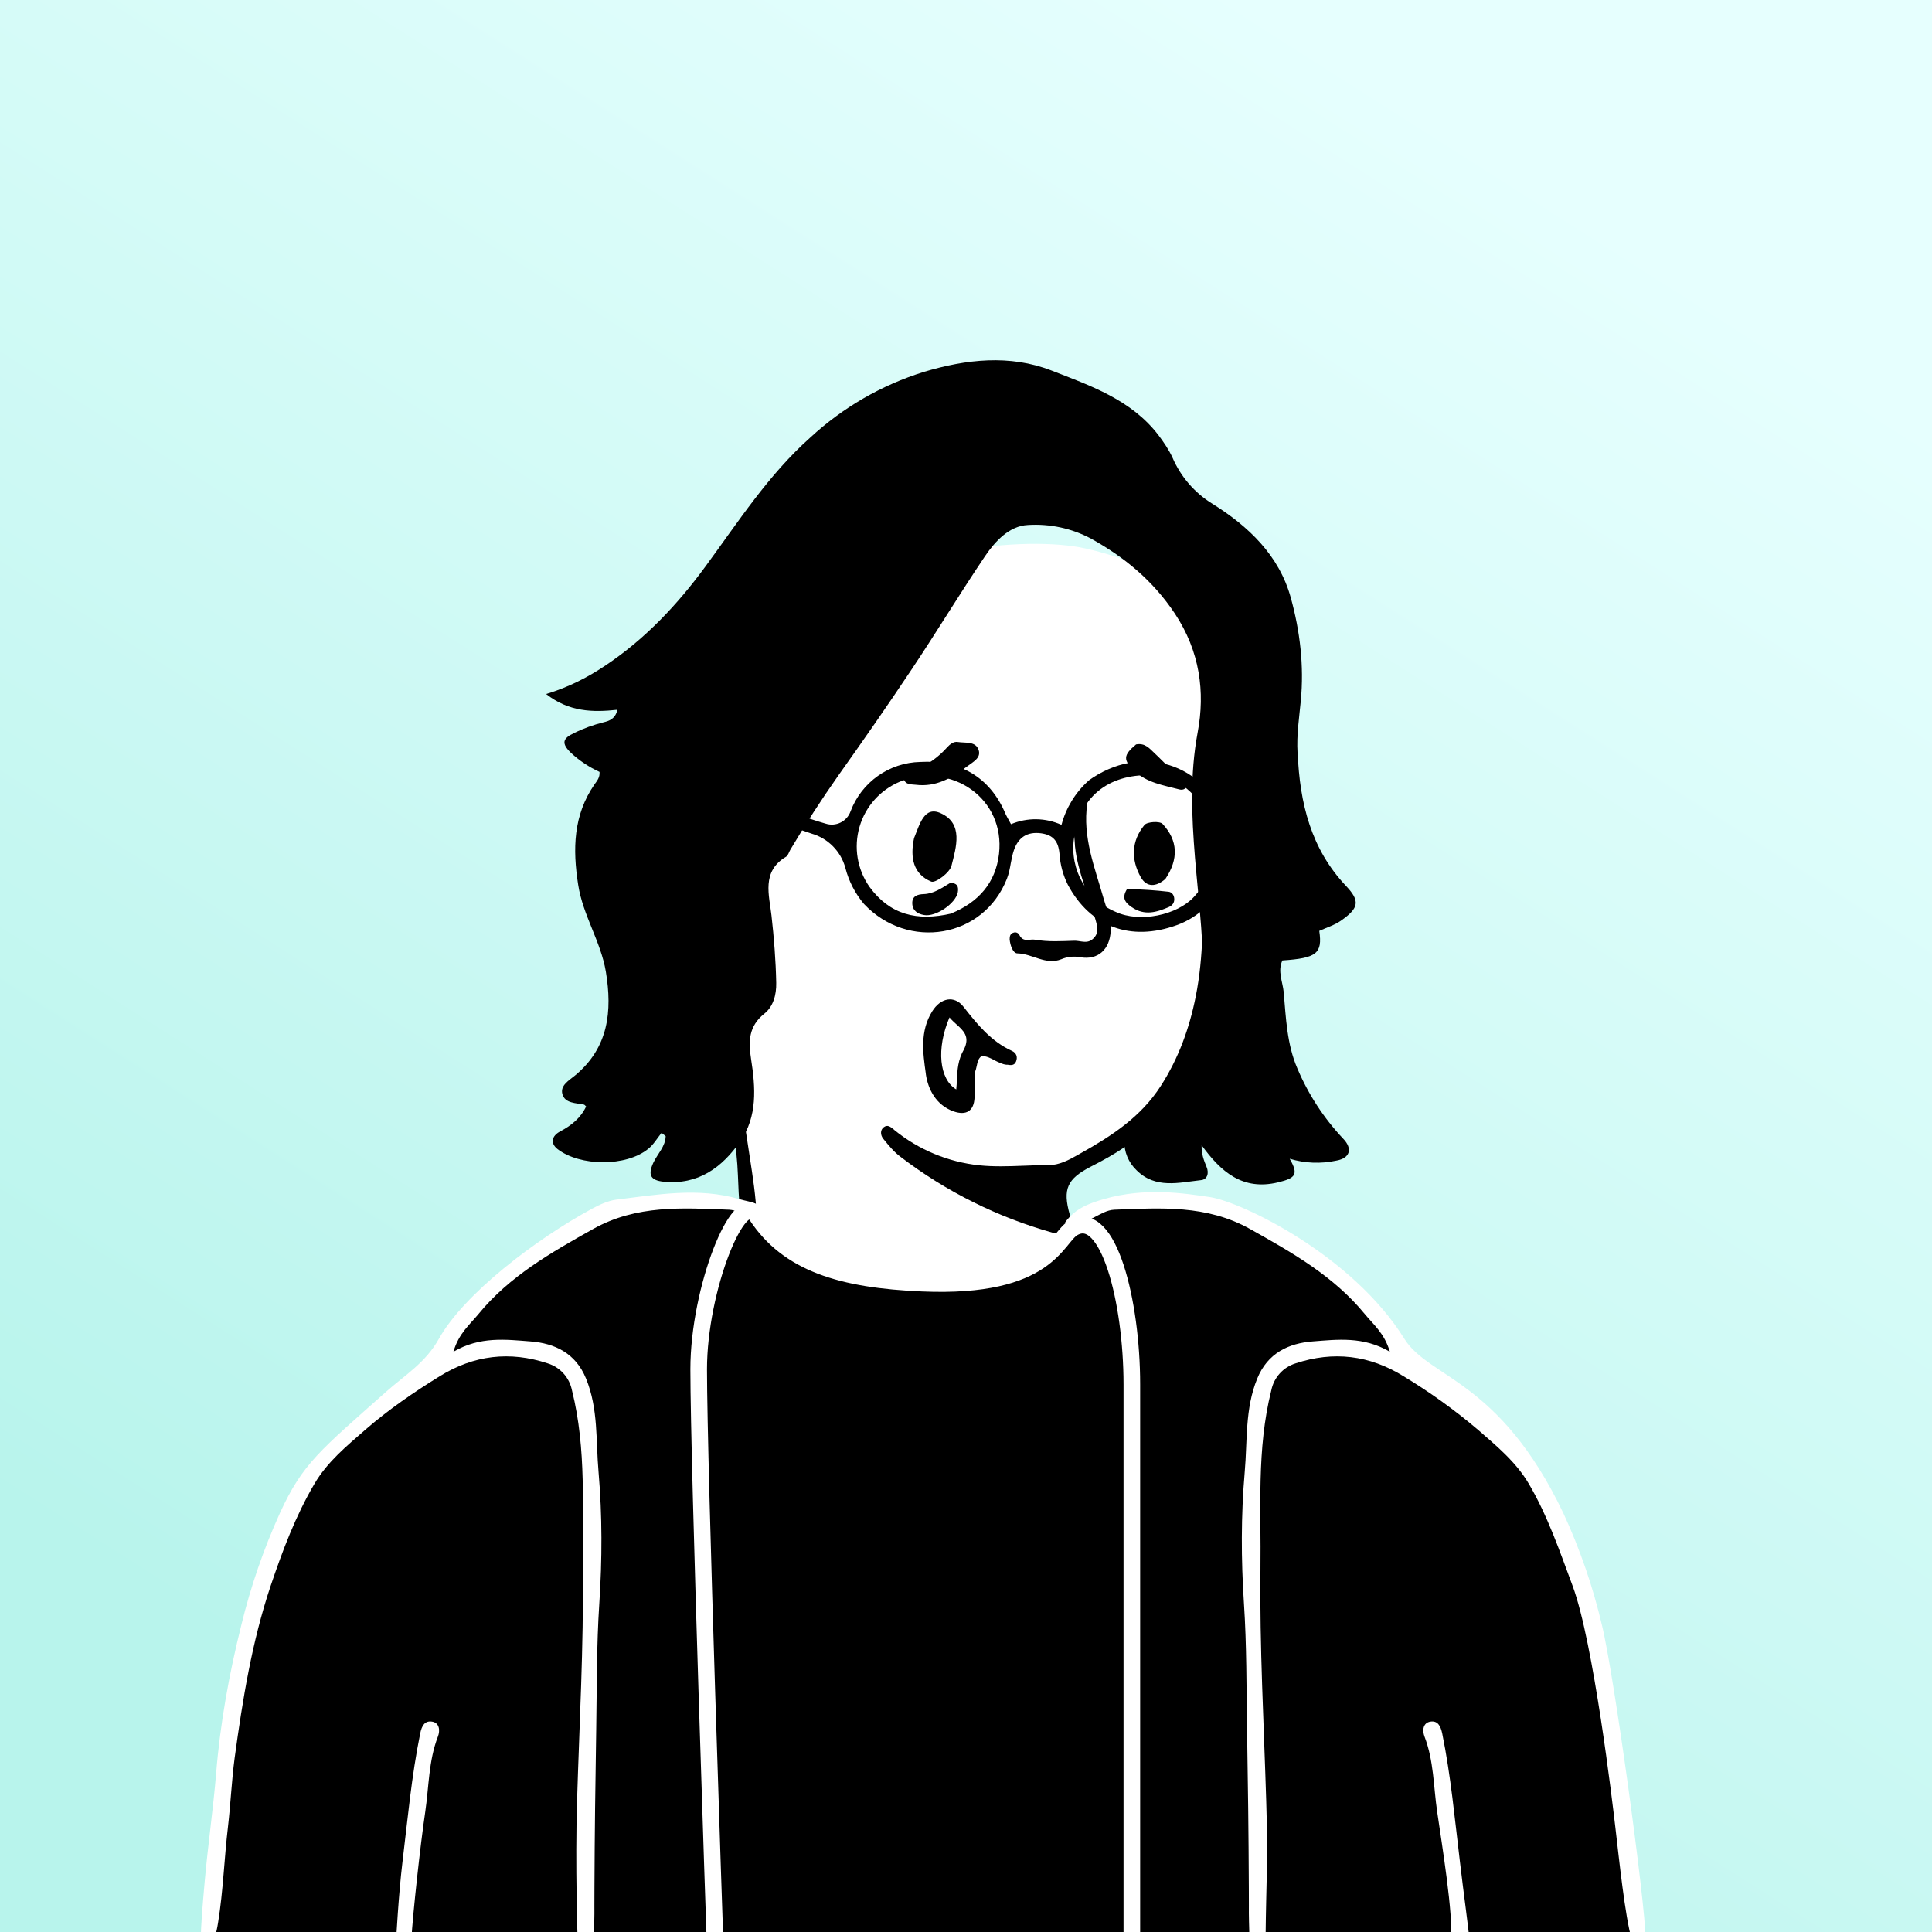
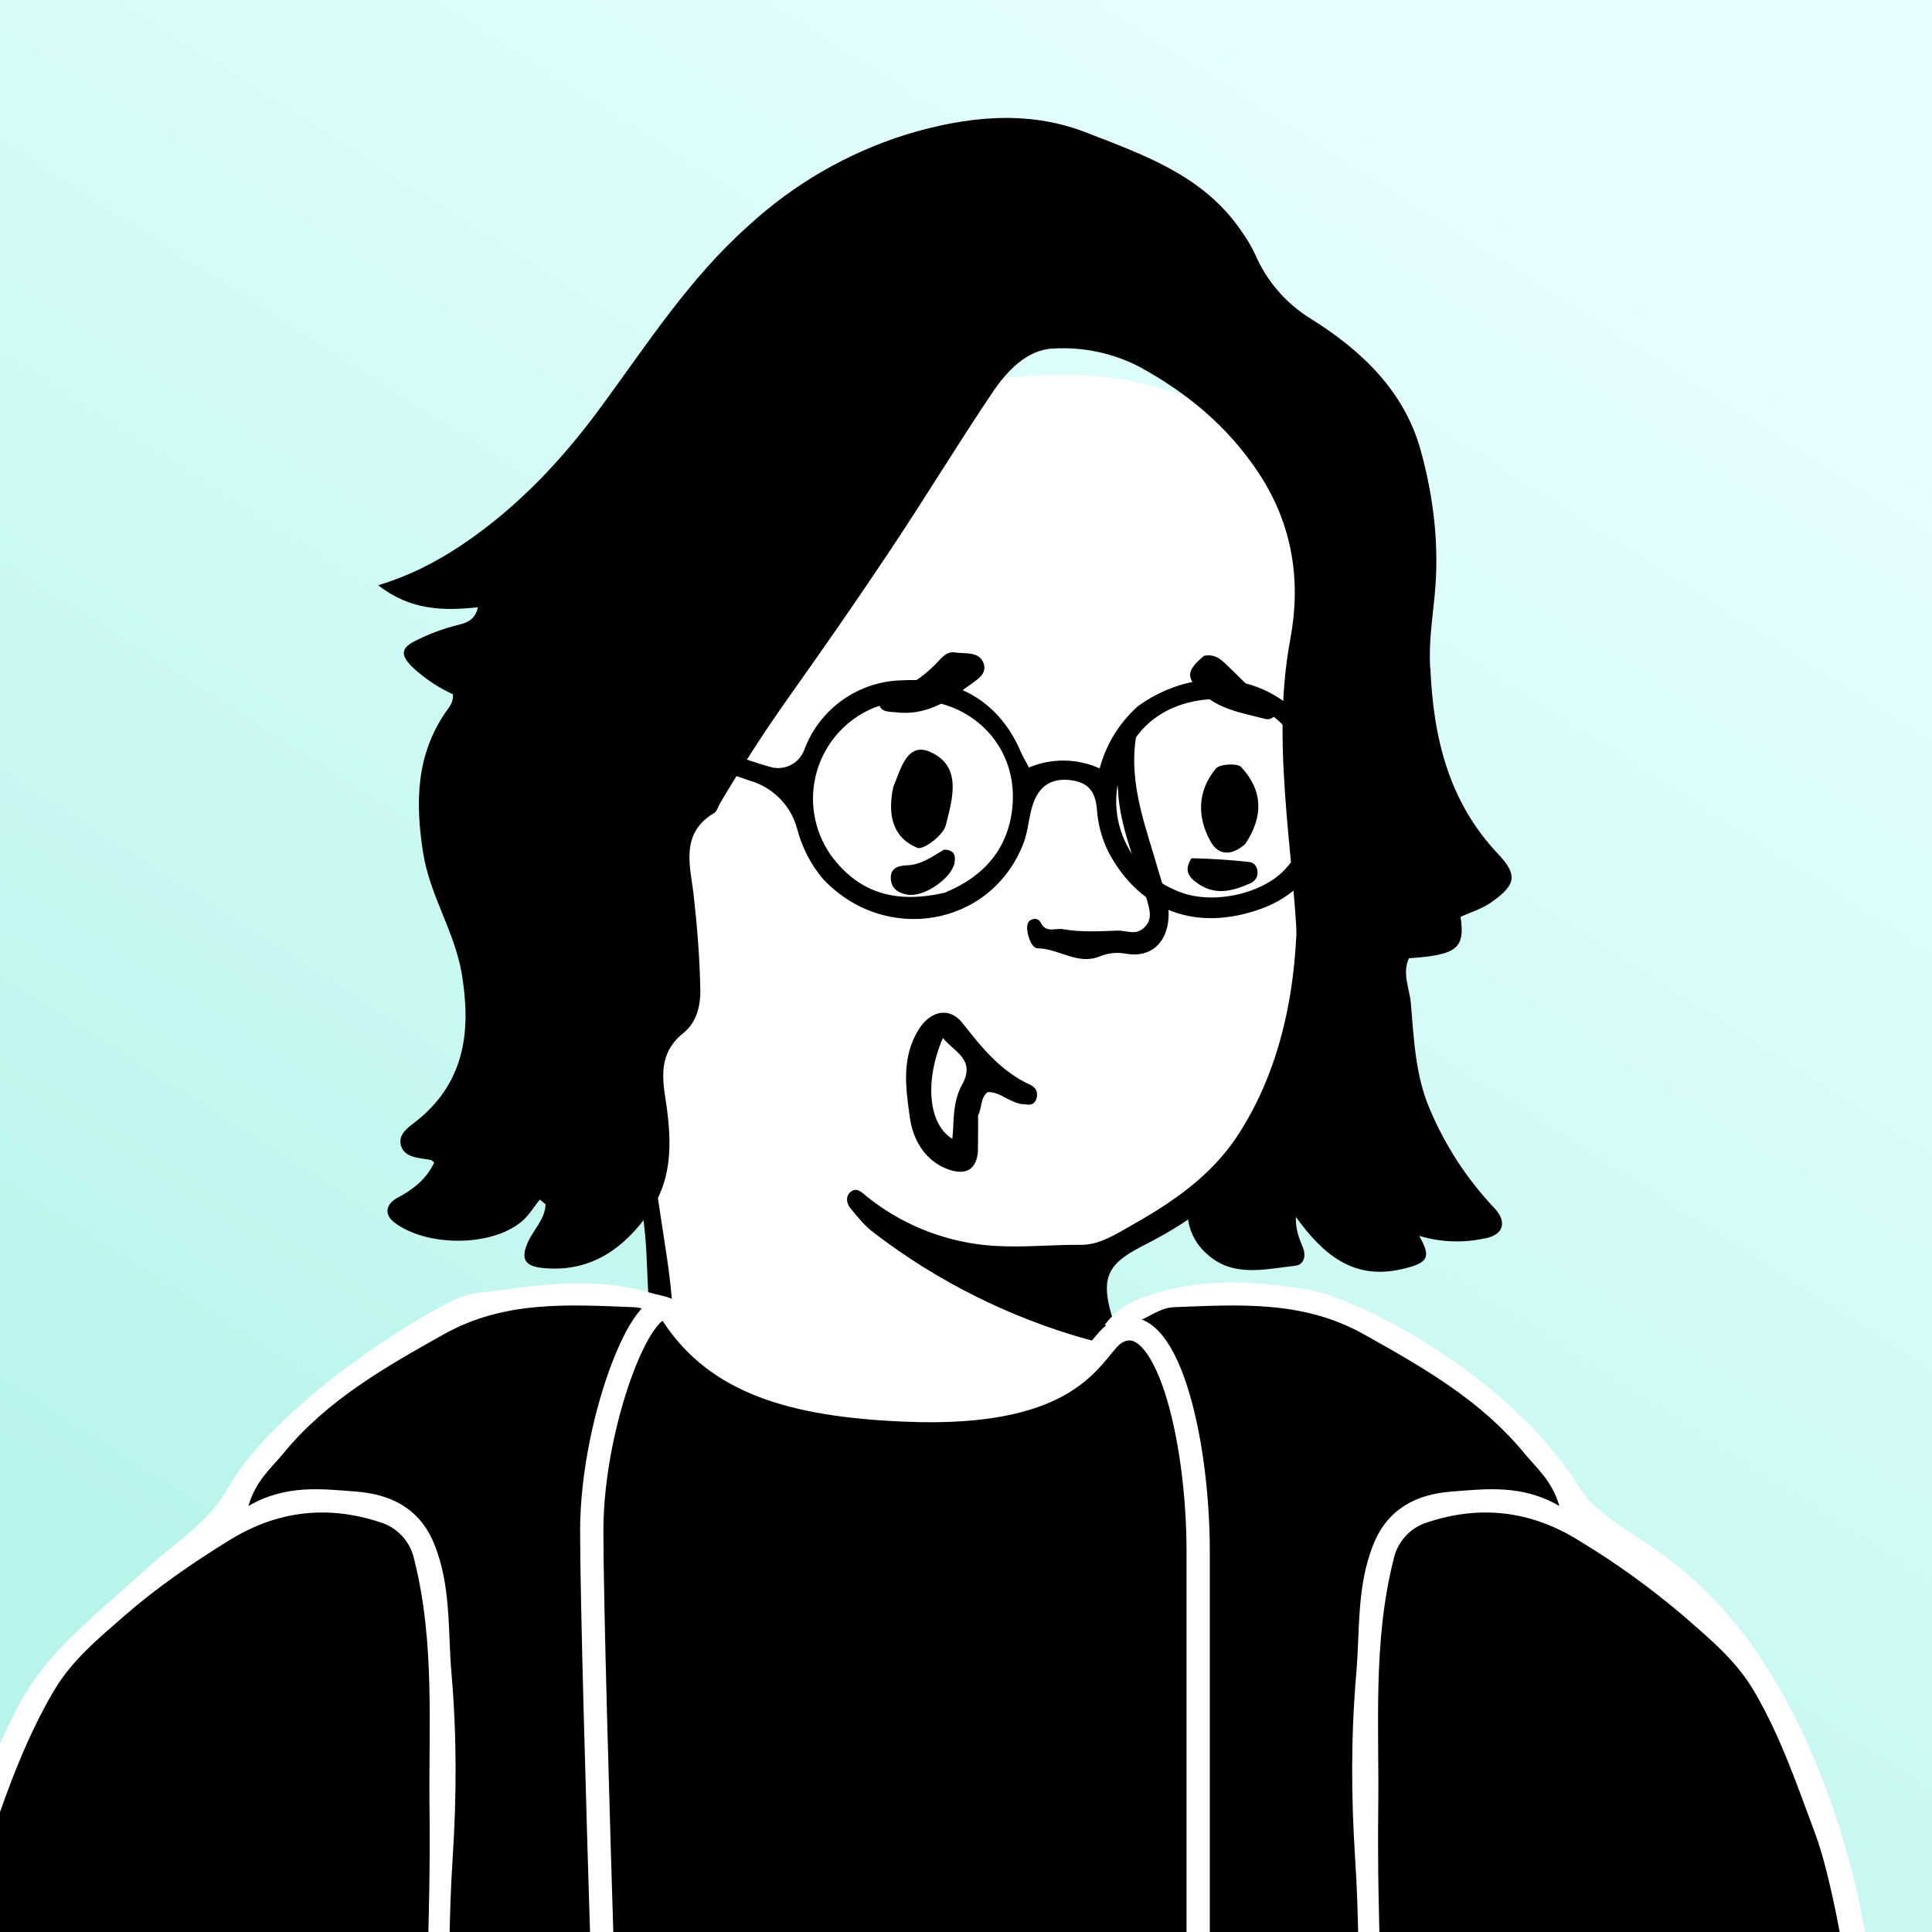
<svg xmlns="http://www.w3.org/2000/svg" viewBox="0 0 1744 1744" fill="none" shape-rendering="auto" width="400" height="400">
  <mask id="viewboxMask">
    <rect width="1744" height="1744" rx="0" ry="0" x="0" y="0" fill="#fff" />
  </mask>
  <g mask="url(#viewboxMask)">
    <rect fill="url(#backgroundLinear)" width="1744" height="1744" x="0" y="0" />
    <defs>
      <linearGradient id="backgroundLinear" gradientTransform="rotate(303 0.5 0.5)">
        <stop stop-color="#b8f4ec" />
        <stop offset="1" stop-color="#e6fffe" />
      </linearGradient>
    </defs>
-     <g transform="translate(531 487)">
-       <path d="M554 727.7c-99.2 297-363.8 388.6-503.7 19.8-19.3-50.7 31-69.5 66.2-91.9 24.1-15.3 36.8-28.5 35.3-42.2-7-64.4-36.9-243.8-36.9-243.8l-3-5.8s.7-1.6-2.2 1.2c-3 3-9.9 34.2-37 34.2-24.5 0-49.2-10.9-61-86.3C7.2 285.6 9.6 214 40 201c12.5-5.3 24-7.2 35.2-.8 11.3 6.4-13-22 112-126C268.4 6.4 396.7-3.5 448.5 8 500.3 19.5 552 44.8 574.9 98.5c27.8 65-25.9 114.3-14 262.5-2.2 53.6.8 171.2-146.6 210.6-28 7.5-19.3 48.4 22.7 58.4 67 21 117 72.3 117 97.9" fill="#fff" />
-       <path fill-rule="evenodd" clip-rule="evenodd" d="m554 266.2.1-1.4c4.1-36.4 8.2-71.7 27.1-103.4 6.5 4.4 5.7 10 3.7 15.2-19.9 51.2-18 104.4-16.2 157.6l.4 14c2.1 66.4-14.5 126.8-58.7 177.5-15.4 17.6-35.8 29.8-56.5 40.3-21.4 11-25.9 20.1-19.2 43.6l.8 2.6c1.4 3.9 2.8 7.9-1 11.8-4.5 4.6-9.5 3.3-14.8 1.8l-.6-.1a406.4 406.4 0 0 1-137-68.3c-6-4.4-10.8-10.3-15.5-16.1l-.3-.4c-2.5-3-3-7.8.5-10.4 3.3-2.5 5.8-.5 8.7 1.8l1 .9a145.5 145.5 0 0 0 76.3 31.7c13.4 1.4 26.6.9 40 .4 7.4-.3 14.8-.6 22.3-.5 10.2 0 18.7-4.7 26.7-9.2l2.8-1.6c27.8-15.5 54.3-32.8 72.2-60.7 16.1-25 25.9-52.2 31.6-80.9 7.2-36.1 6.6-72.7 6-109.8-.3-12-.5-24.2-.5-36.4ZM50.6 190.8c21.9-1.7 34 11.2 44.3 26.3a140.4 140.4 0 0 1 22.4 61.5c.5 3.7 1 7.6-1.2 11.3-4.5.6-4.9-3-5-5.6-.5-20.7-9.7-38.7-18.9-56.1-6.6-12.5-16.2-24.6-31.4-27.6-17.2-3.5-33 12-40.8 32.2-14.5 37.6-12 74.6 1.4 111 5.8 15.9 13.1 32.1 27.8 43.2 14.8 11.3 32.7 9.3 43.6-5.7l2-2.5c2-2.6 4-5.1 5-8 2.1-5.8 5.4-11.2 11.3-10.4 6.8 1 8 8.3 8.7 14a3661 3661 0 0 0 22 156.7l5.9 38.8c2.6 17.1 5.6 41.7 3.6 52.1a28 28 0 0 0-.3 2.2c-.4 2.8-.6 5-4.2 5.5-4.9.8-7-2-7.7-6.4-2.3-17-3-23.6-4-49.6-.9-25.2-5.6-50-10.4-74.9l-5-27c-5.2-30.8-10.3-62-10.8-97l-2 3c-7.6 11.3-13.7 20.5-24.5 24a40.5 40.5 0 0 1-46.1-12.5 127.8 127.8 0 0 1-28.8-55.8c-8.4-34-9.9-67.1.9-100.6 5.2-16.1 23.7-44.7 42.2-42Zm34.6 127.5c4.4 3.2 8.4 6 12-5.4-1.1-42.2-14.7-69.2-35.8-70.3 11.2 14.6 22 28.8 23 48.5a32.3 32.3 0 0 1-10.7-8.8c-2-2.2-4-4.4-6.5-6l-3-2.4c-4.8-3.6-9.7-7.4-17.8-4.5 3.8 5.8 9 10 14.3 14 6 4.7 12 9.3 15.6 16.5-10.6 7.7-15.2 17.7-9.7 29.9 4.8 10.5 11.9 19.2 25.9 19.8-.6-6.3-4.7-10.9-8.8-15.4-5-5.4-9.7-10.6-7.5-18.6 3.2-1.5 6.2.7 9 2.7Z" fill="#000" />
+     <g transform="translate(-348.8 -348.8) scale(1.4)">
+       <g transform="translate(531 487)">
+         <path d="M554 727.7c-99.2 297-363.8 388.6-503.7 19.8-19.3-50.7 31-69.5 66.2-91.9 24.1-15.3 36.8-28.5 35.3-42.2-7-64.4-36.9-243.8-36.9-243.8l-3-5.8s.7-1.6-2.2 1.2c-3 3-9.9 34.2-37 34.2-24.5 0-49.2-10.9-61-86.3C7.2 285.6 9.6 214 40 201c12.5-5.3 24-7.2 35.2-.8 11.3 6.4-13-22 112-126C268.4 6.4 396.7-3.5 448.5 8 500.3 19.5 552 44.8 574.9 98.5c27.8 65-25.9 114.3-14 262.5-2.2 53.6.8 171.2-146.6 210.6-28 7.5-19.3 48.4 22.7 58.4 67 21 117 72.3 117 97.9" fill="#fff" />
+         <path fill-rule="evenodd" clip-rule="evenodd" d="m554 266.2.1-1.4c4.1-36.4 8.2-71.7 27.1-103.4 6.5 4.4 5.7 10 3.7 15.2-19.9 51.2-18 104.4-16.2 157.6l.4 14c2.1 66.4-14.5 126.8-58.7 177.5-15.4 17.6-35.8 29.8-56.5 40.3-21.4 11-25.9 20.1-19.2 43.6l.8 2.6c1.4 3.9 2.8 7.9-1 11.8-4.5 4.6-9.5 3.3-14.8 1.8l-.6-.1a406.4 406.4 0 0 1-137-68.3c-6-4.4-10.8-10.3-15.5-16.1l-.3-.4c-2.5-3-3-7.8.5-10.4 3.3-2.5 5.8-.5 8.7 1.8l1 .9a145.5 145.5 0 0 0 76.3 31.7c13.4 1.4 26.6.9 40 .4 7.4-.3 14.8-.6 22.3-.5 10.2 0 18.7-4.7 26.7-9.2l2.8-1.6c27.8-15.5 54.3-32.8 72.2-60.7 16.1-25 25.9-52.2 31.6-80.9 7.2-36.1 6.6-72.7 6-109.8-.3-12-.5-24.2-.5-36.4ZM50.6 190.8c21.9-1.7 34 11.2 44.3 26.3a140.4 140.4 0 0 1 22.4 61.5c.5 3.7 1 7.6-1.2 11.3-4.5.6-4.9-3-5-5.6-.5-20.7-9.7-38.7-18.9-56.1-6.6-12.5-16.2-24.6-31.4-27.6-17.2-3.5-33 12-40.8 32.2-14.5 37.6-12 74.6 1.4 111 5.8 15.9 13.1 32.1 27.8 43.2 14.8 11.3 32.7 9.3 43.6-5.7l2-2.5c2-2.6 4-5.1 5-8 2.1-5.8 5.4-11.2 11.3-10.4 6.8 1 8 8.3 8.7 14a3661 3661 0 0 0 22 156.7l5.9 38.8c2.6 17.1 5.6 41.7 3.6 52.1a28 28 0 0 0-.3 2.2c-.4 2.8-.6 5-4.2 5.5-4.9.8-7-2-7.7-6.4-2.3-17-3-23.6-4-49.6-.9-25.2-5.6-50-10.4-74.9l-5-27c-5.2-30.8-10.3-62-10.8-97l-2 3c-7.6 11.3-13.7 20.5-24.5 24a40.5 40.5 0 0 1-46.1-12.5 127.8 127.8 0 0 1-28.8-55.8c-8.4-34-9.9-67.1.9-100.6 5.2-16.1 23.7-44.7 42.2-42Zm34.6 127.5c4.4 3.2 8.4 6 12-5.4-1.1-42.2-14.7-69.2-35.8-70.3 11.2 14.6 22 28.8 23 48.5a32.3 32.3 0 0 1-10.7-8.8c-2-2.2-4-4.4-6.5-6l-3-2.4c-4.8-3.6-9.7-7.4-17.8-4.5 3.8 5.8 9 10 14.3 14 6 4.7 12 9.3 15.6 16.5-10.6 7.7-15.2 17.7-9.7 29.9 4.8 10.5 11.9 19.2 25.9 19.8-.6-6.3-4.7-10.9-8.8-15.4-5-5.4-9.7-10.6-7.5-18.6 3.2-1.5 6.2.7 9 2.7Z" fill="#000" />
+       </g>
+       <g transform="translate(178 1057)">
+         <path d="M1301.3 694.3S1276 480.8 1263 423.6c-25.7-111.8-73.3-201.4-135.3-220.5-29.6-9.2-39.4-34-47-53.2-3-7.8-5.8-14.7-9.3-19.2C1040 90.7 975 50.5 941 37.3 914.5 27 838.5 20.6 813 30.7c-11.5 4.5-16.2 11-17.6 18.5-1.5.5-3 1.1-4.4 2-3.3 1.8-6 5-9.5 9C768 75.7 745 102.1 653.7 98c-72.5-3.2-120.5-13.8-149-58.3-2.3-3.6-5-4.8-8-4.2a223.7 223.7 0 0 0-163 19C316.2 64 219.4 158.4 218.4 163.7c-2 10.6-25.6 28-55.2 47.6C100.9 252.4 73.6 333 49.3 404.4l-6.6 19.2C31.8 455.2 6.1 692 6.1 692l176 2.3h1119.2Z" fill="#000" />
+         <mask id="bodyVariant08-a" style="mask-type:luminance" maskUnits="userSpaceOnUse" x="453" y="259" width="392" height="433">
+           <path d="m467 692-14-432.5h392V692H467Z" fill="#fff" />
+         </mask>
+         <g mask="url(#bodyVariant08-a)">
+           <g transform="translate(396 278)" style="mix-blend-mode:difference" />
+         </g>
+         <path d="M1295 694c-6.2-21.3-11.5-73.3-14.9-102-2.4-20.7-19.6-166.5-38.5-217.4-11.6-31.1-22.4-63-39.5-92.1-11.7-20-29.3-34.3-46-48.9a513 513 0 0 0-67-48.2c-30.9-19.2-63.4-23-97.6-11.7a32 32 0 0 0-21.9 24.3c-13.4 53.3-9.1 107.6-9.8 161.6-.8 69.8 3.1 139.5 5.2 209.2 1.8 57.2 0 66.7-.6 125.2h-14.5c-.9-32.2-.4-15.3-.6-47.5-.2-47.6-.8-95.1-1.6-142.7-.6-37.8-.3-75.7-2.8-113.5-2.6-39.6-2.7-79.1.7-118.6 2.5-28.2.1-57 11.3-84.3 9.4-23 28.3-31.8 49.9-33.5 22.4-1.7 45.7-4.8 69.8 9.3-4.8-16.6-15-24.7-22.6-34-28-34.2-65.5-55.5-103.6-76.8-39.3-22-80.7-19-122.6-17.4-6.5.3-12 3.8-17.8 6.7-7.5 4-15.3 7.3-26.6 4.8 9.5-13 22.1-17.3 35.1-21.1 37.1-10.8 73-5.2 95.7-1.8C943 28 1042.7 76 1089.7 151.5c22.3 35.9 85.8 36.4 143.6 157.6a528 528 0 0 1 34.7 100.7c10.9 44 39.5 252.6 39.5 284.2H1295ZM15.3 694c2-6.9 2.7-9.9 3.6-15.7 4.6-28.4 5.5-57.6 8.9-86.3 2.4-20.7 3.3-41.4 6-62 7.2-52.7 15.6-105 32.5-155.4 10.7-31.7 22.4-63 39.5-92.1 11.7-20 29.3-34.3 46-48.9 20.7-18 43.5-33.7 67-48.2 30.9-19.2 63.4-23 97.6-11.7a32 32 0 0 1 21.9 24.3c13.4 53.3 9.1 107.6 9.8 161.6.8 69.8-3.1 139.5-5.2 209.2-1.8 57.2.5 125 .5 125l14.6.2c.9-32.2.4-15.3.6-47.5.2-47.6.8-95.1 1.6-142.7.6-37.8.3-75.7 2.8-113.5 2.6-39.6 2.7-79.1-.7-118.6-2.5-28.2-.1-57-11.3-84.3-9.4-23-28.3-31.8-50-33.5-22.3-1.7-45.6-4.8-69.7 9.3 4.8-16.6 15-24.7 22.6-34 28-34.2 65.5-55.5 103.5-76.8 39.4-22 80.8-19 122.7-17.4 6.5.3 12 3.8 17.8 6.7 7.5 4 2.3 11.5 6.4.7 5.8-15-2-13.2-15-17-37-10.8-74-4-111 .5-7.4 1-14.8 4.4-21.5 8-51.4 27.8-116 77.2-138.6 117.6-12 21.6-30.7 32.8-47.5 47.7C111 252.3 95.3 263.8 74.6 309a573.6 573.6 0 0 0-34.7 100.7c-11 44-19.1 88.6-22.8 134.2-2.7 32.4-7.4 64.8-10.3 97.4-2 22.8-3.5 39.7-3.5 52.6h12Z" fill="#fff" />
+         <path d="M1131.8 694c2-23.7-8-84.7-12.5-115.7-3.3-22.6-3-46-11.4-67.7-2.1-5.4-1.5-12.4 5.3-13.5 6.4-1 9.2 3.5 10.7 10.8 7.8 38.3 11.3 77.2 16 116 3.5 30 7.8 60 8.5 70l-16.6.1ZM193.3 694c1.4-23.6 8-84.7 12.6-115.7 3.3-22.6 3-46 11.4-67.7 2.1-5.4 1.5-12.4-5.3-13.5-6.4-1-9.3 3.5-10.7 10.8-7.8 38.3-11.3 77.2-16 116-3.6 30-5.7 70.1-5.7 70.1h13.7Z" fill="#fff" />
+         <path d="M467.4 694.3S452.7 266.8 452.7 179c0-72.8 36.6-163 52-139.2 28.5 43.8 77.2 58.4 149.7 61.5 115 5 120.9-41.3 136.6-50 31.4-17.6 52.7 66 52.7 141.4V694" stroke="#fff" stroke-width="15" />
+       </g>
+       <g transform="translate(266 207)">
+         <path d="M905.4 472.7c1.9 45.5 12 86.6 43.7 120.1 12.9 13.6 11.3 19.9-3.8 30.7-6.3 4.6-13.6 6.7-20.4 9.8 3 20.4-2.3 24.6-33.3 26.7-4.5 9.7.3 19.2 1.2 28.7 2 23.2 2.9 47 12.3 68.7a213 213 0 0 0 41.4 63.5c8.7 9 6.2 17.7-6.3 19.8a84.4 84.4 0 0 1-42-1.7c8 14 5.7 17.4-10.5 21.3-32 7.7-51.6-9.5-69-33.5-.3 7.7 2 13.6 4.4 19.4 2.6 6.1.5 11.6-5 12.1-20 2.2-41 8-58-8.8a35.6 35.6 0 0 1-11.2-27.2c.1-6.3 2.7-9.3 7.5-13 37.7-29.7 61-66.8 63.3-116.6 2-42.3-3.5-83.7-7-125.6-3-37.3-4.7-74.7 2.4-112.9 6.9-36.6 2-73.3-20.6-107.4-20-30-45.7-51-75.8-67.7a107 107 0 0 0-56.8-12.2c-16.8.8-29.6 14.6-38.9 28.4-22.7 33.7-43.7 68.5-66.3 102.3-21.3 32-43.4 63.7-65.7 95.1a1014.3 1014.3 0 0 0-43.6 67.4c-1.3 2.2-2 5.3-4 6.4-22.2 13.2-15 34.8-13 52.8 2.3 20.4 3.9 40.6 4.3 61 .2 10.8-2.7 21.3-10.7 27.7-14.3 11.4-14.5 25-12 41.1 4 25.5 5.9 51.7-9.8 74.2-16.3 23.5-38 39.6-69.2 36.4-11.8-1.2-14.3-6.1-9.3-17 3.7-8 11-14.7 11.2-24.1l-3.7-3c-4 4.9-7.2 10.6-12 14.4-19.8 16.3-61.6 16-82 .2-6.3-5-5.6-11.6 2.5-15.9 10-5.3 18.4-12 23.4-22.5-.8-.7-1.3-1.5-2-1.7-7.3-1.5-17-1.1-19.4-9.3-2.3-8 6-12.5 11.4-17 30.3-25.1 33.7-58 27.8-93.7-4.6-27.4-20.8-50.9-25-78.5-5-32-4.5-62.7 14.8-90.6 2.1-3 4.9-6 4.5-11.2a96.9 96.9 0 0 1-25.8-17.2c-8.8-8.5-7.7-13.1 3.1-18 8.4-4.2 17.2-7.3 26.3-9.6 5-1.2 10.7-3 12.5-11.3-22.3 2.4-43.6 2-64.3-14.2 21.3-6.5 38-15.4 53.9-26 35.8-24 64.8-54.9 90-89.3 29.6-40.3 56.8-82.6 94.5-116.2A268.8 268.8 0 0 1 568 128.7c38.3-11.5 77.5-15.8 115-1.3 35.2 13.7 72.2 26.4 96.7 58.4 4.8 6.4 9.4 13.1 12.7 20.3a91 91 0 0 0 35.8 41.5c32.9 20.5 60.5 46.8 71 85 8.3 30 12.1 61.5 9 93.2-1.4 15.2-3.9 30.4-2.9 47Z" fill="#000" />
+       </g>
+       <g transform="translate(791 871)">
+         <path d="M79.1 76.2c7.7-15.2-6-20-13-28.8-12 28.2-9.2 55.9 6.1 65 1.2-11.6-.3-23.8 7-36.2Z" fill="#fff" />
+         <path fill-rule="evenodd" clip-rule="evenodd" d="M88.8 107v-9.7c1-2 1.5-4.2 1.9-6.2.7-3.4 1.3-6.5 4.3-8.8 4.5-.1 8.3 1.9 12.1 4 3.3 1.6 6.6 3.4 10.3 3.8h1c3 .5 6.3.9 7.8-3 1.6-4.1.2-7.7-3.8-9.5C103.6 69 91.2 53.7 78.9 38c-8.4-10.9-20.8-8.3-28.4 3.9-11.2 18-8.4 37.6-5.8 56l.1 1c2 13.6 9.3 27.7 24.9 33.3 11.4 4 18.4-.2 19-12.2l.1-13ZM72.2 53.5c6.5 5.8 12.6 11.3 7 22.7-5.5 9.4-6 18.7-6.4 27.7a152 152 0 0 1-.6 8.5c-15.3-9.1-18.2-36.8-6.1-65 1.8 2.2 4 4.2 6.1 6.1Z" fill="#000" />
+       </g>
+       <g transform="translate(653 805)" />
+       <g transform="translate(901 668)">
+         <path d="M69.4 96c-.6-14.1-4.3-27.2.4-40.1 1.2-3.3 1.2-8.6 6.7-8 5.5.8 4.5 5.6 4 9.2-4.6 30.7 7 58.6 15 87 2.7 9.3 6.6 18.2 6.1 28.4-.8 16.4-11.3 26.4-27.4 23.6a29.5 29.5 0 0 0-17.2 1.8c-14 5.6-26-5-39.6-5.3-4 0-6.6-7.3-7-12.7 0-2.5.4-5.2 3.5-6 2-.8 4.4.2 5.3 2.2 3.6 7 9.3 3.2 14.4 4.2 11.9 2 23 1.3 34.8.9 5.8-.3 11.7 3.3 17.2-1.7 5.8-5.2 4-11.3 2.2-17.6C81.7 140.3 72 119.7 69.4 96Z" fill="#000" />
+       </g>
+       <g transform="translate(610 680)">
+         <path d="M407.4 122.5c13 .3 25.4 1.1 37.6 2.5 3 .4 5 3.3 5 6.7 0 3.3-1.7 5.6-4.7 7-11.2 4.8-22 8.2-33.7.2-6.5-4.5-9-8.7-4.2-16.4ZM247.6 117c7 0 7.8 3.8 7 8.5-2 10.2-20 22.4-30.4 20.5-5.9-1-10.5-4-10.7-10.5-.2-6.7 4.8-8.2 10.3-8.4 9-.3 15.8-5.2 23.8-10ZM215.1 76.6c5-12 9-29.4 24.1-22.5 20.7 9.4 13.9 30.7 9.7 47.4-1.6 6.3-14.5 15.9-18.3 14.3-16.3-6.8-19.2-21.7-15.5-39.2ZM442 113.4c-8.6 7.5-17 7.6-22.2-1.5-9-16-8.6-32.8 3.3-47.2 2.5-3 13.8-3.6 16.3-1 14 15 14.6 31.8 2.6 49.7Z" fill="#000" />
+       </g>
+       <g transform="translate(610 680)">
+         <path fill-rule="evenodd" clip-rule="evenodd" d="M372.1 25c48-35 106.4-15.5 124.2 37 11.5 33.7-3 78.3-44 93.1-41.7 15.1-78 1.6-98.3-36.3a72.8 72.8 0 0 1-7.6-28c-1-11.5-5.7-17.1-16.7-18.6-12.4-1.6-20.5 3.6-24.5 15.4-1.3 3.8-2 7.8-2.8 11.7-.8 4.7-1.7 9.4-3.5 14-21.2 53.8-89.3 64.8-129 22.7a81.8 81.8 0 0 1-16.8-32.6 44.2 44.2 0 0 0-30.5-30.9c-19.7-6.6-39.3-13.9-59-21-11-4.2-22-8.3-33.2-12.2-5.7-2-11.7-4.4-8.7-11.3 2.2-5 6-3.4 9.7-1.8 1.1.5 2.3 1 3.4 1.3a530.5 530.5 0 0 1 50.3 18c16.6 6.6 33 13.1 50.2 18a18 18 0 0 0 22.5-11.1 68.8 68.8 0 0 1 63-44.6c34.6-2 62.7 12.9 77 47.2 1 2 2 4 3.2 6l1.6 3a57 57 0 0 1 45.6.6 81.5 81.5 0 0 1 24-39.5ZM248.8 144.5c24.3-10 40-27.5 43-53.8 5.6-49.4-42-83.2-89.2-65.2a63.4 63.4 0 0 0-27.7 95.1c18.4 25.1 42.8 31.3 74 24ZM433.6 20.1c19.5 1.6 33.6 15.1 44.7 31 14.2 23.7 11.3 55.3-11 79-14.8 15.7-48 23.3-70.3 13a62.3 62.3 0 0 1-37.6-65.7c6-45.2 40-60.2 74.2-57.3Z" fill="#000" />
+       </g>
+       <g transform="translate(774 657)">
+         <path d="M53.5 37.6a79.2 79.2 0 0 0 27.3-19.8c2.7-3 6.1-5.7 9.9-5 6.7 1.1 16.2-1 18.8 7.5 2.1 7-5.2 10.5-10.3 14.4-13.8 10.5-28.2 19-46.6 16.7-4.6-.5-9.7.2-11-6.2 1.6-5.5 7.3-4.9 11.9-7.6ZM251.4 15c8.5-1.7 12.6 4.1 17.1 8.2 8.1 7.4 14.7 16.4 26 19.8 3.3 1 5.7 4 4 8-1.5 3.5-4 5.7-8 4.6-14.3-3.8-29.2-5.9-40.6-16.8-10-9.6-10.2-14 1.5-23.7Z" fill="#000" />
+       </g>
+       <g transform="translate(0 559)" />
    </g>
-     <g transform="translate(178 1057)">
-       <path d="M1301.3 694.3S1276 480.8 1263 423.6c-25.7-111.8-73.3-201.4-135.3-220.5-29.6-9.2-39.4-34-47-53.2-3-7.8-5.8-14.7-9.3-19.2C1040 90.7 975 50.5 941 37.3 914.5 27 838.5 20.6 813 30.7c-11.5 4.5-16.2 11-17.6 18.5-1.5.5-3 1.1-4.4 2-3.3 1.8-6 5-9.5 9C768 75.7 745 102.1 653.7 98c-72.5-3.2-120.5-13.8-149-58.3-2.3-3.6-5-4.8-8-4.2a223.7 223.7 0 0 0-163 19C316.2 64 219.4 158.4 218.4 163.7c-2 10.6-25.6 28-55.2 47.6C100.9 252.4 73.6 333 49.3 404.4l-6.6 19.2C31.8 455.2 6.1 692 6.1 692l176 2.3h1119.2Z" fill="#000" />
-       <mask id="bodyVariant08-a" style="mask-type:luminance" maskUnits="userSpaceOnUse" x="453" y="259" width="392" height="433">
-         <path d="m467 692-14-432.5h392V692H467Z" fill="#fff" />
-       </mask>
-       <g mask="url(#bodyVariant08-a)">
-         <g transform="translate(396 278)" style="mix-blend-mode:difference" />
-       </g>
-       <path d="M1295 694c-6.2-21.3-11.5-73.3-14.9-102-2.4-20.7-19.6-166.5-38.5-217.4-11.6-31.1-22.4-63-39.5-92.1-11.7-20-29.3-34.3-46-48.9a513 513 0 0 0-67-48.2c-30.9-19.2-63.4-23-97.6-11.7a32 32 0 0 0-21.9 24.3c-13.4 53.3-9.1 107.6-9.8 161.6-.8 69.8 3.1 139.5 5.2 209.2 1.8 57.2 0 66.7-.6 125.2h-14.5c-.9-32.2-.4-15.3-.6-47.5-.2-47.6-.8-95.1-1.6-142.7-.6-37.8-.3-75.7-2.8-113.5-2.6-39.6-2.7-79.1.7-118.6 2.5-28.2.1-57 11.3-84.3 9.4-23 28.3-31.8 49.9-33.5 22.4-1.7 45.7-4.8 69.8 9.3-4.8-16.6-15-24.7-22.6-34-28-34.2-65.5-55.5-103.6-76.8-39.3-22-80.7-19-122.6-17.4-6.5.3-12 3.8-17.8 6.7-7.5 4-15.3 7.3-26.6 4.8 9.5-13 22.1-17.3 35.1-21.1 37.1-10.8 73-5.2 95.7-1.8C943 28 1042.7 76 1089.7 151.5c22.3 35.9 85.8 36.4 143.6 157.6a528 528 0 0 1 34.7 100.7c10.9 44 39.5 252.6 39.5 284.2H1295ZM15.3 694c2-6.9 2.7-9.9 3.6-15.7 4.6-28.4 5.5-57.6 8.9-86.3 2.4-20.7 3.3-41.4 6-62 7.2-52.7 15.6-105 32.5-155.4 10.7-31.7 22.4-63 39.5-92.1 11.7-20 29.3-34.3 46-48.9 20.7-18 43.5-33.7 67-48.2 30.9-19.2 63.4-23 97.6-11.7a32 32 0 0 1 21.9 24.3c13.4 53.3 9.1 107.6 9.8 161.6.8 69.8-3.1 139.5-5.2 209.2-1.8 57.2.5 125 .5 125l14.6.2c.9-32.2.4-15.3.6-47.5.2-47.6.8-95.1 1.6-142.7.6-37.8.3-75.7 2.8-113.5 2.6-39.6 2.7-79.1-.7-118.6-2.5-28.2-.1-57-11.3-84.3-9.4-23-28.3-31.8-50-33.5-22.3-1.7-45.6-4.8-69.7 9.3 4.8-16.6 15-24.7 22.6-34 28-34.2 65.5-55.5 103.5-76.8 39.4-22 80.8-19 122.7-17.4 6.5.3 12 3.8 17.8 6.7 7.5 4 2.3 11.5 6.4.7 5.8-15-2-13.2-15-17-37-10.8-74-4-111 .5-7.4 1-14.8 4.4-21.5 8-51.4 27.8-116 77.2-138.6 117.6-12 21.6-30.7 32.8-47.5 47.7C111 252.3 95.3 263.8 74.6 309a573.6 573.6 0 0 0-34.7 100.7c-11 44-19.1 88.6-22.8 134.2-2.7 32.4-7.4 64.8-10.3 97.4-2 22.8-3.5 39.7-3.5 52.6h12Z" fill="#fff" />
-       <path d="M1131.8 694c2-23.7-8-84.7-12.5-115.7-3.3-22.6-3-46-11.4-67.7-2.1-5.4-1.5-12.4 5.3-13.5 6.4-1 9.2 3.5 10.7 10.8 7.8 38.3 11.3 77.2 16 116 3.5 30 7.8 60 8.5 70l-16.6.1ZM193.3 694c1.4-23.6 8-84.7 12.6-115.7 3.3-22.6 3-46 11.4-67.7 2.1-5.4 1.5-12.4-5.3-13.5-6.4-1-9.3 3.5-10.7 10.8-7.8 38.3-11.3 77.2-16 116-3.6 30-5.7 70.1-5.7 70.1h13.7Z" fill="#fff" />
-       <path d="M467.4 694.3S452.7 266.8 452.7 179c0-72.8 36.6-163 52-139.2 28.5 43.8 77.2 58.4 149.7 61.5 115 5 120.9-41.3 136.6-50 31.4-17.6 52.7 66 52.7 141.4V694" stroke="#fff" stroke-width="15" />
-     </g>
-     <g transform="translate(266 207)">
-       <path d="M905.4 472.7c1.9 45.5 12 86.6 43.7 120.1 12.9 13.6 11.3 19.9-3.8 30.7-6.3 4.6-13.6 6.7-20.4 9.8 3 20.4-2.3 24.6-33.3 26.7-4.5 9.7.3 19.2 1.2 28.7 2 23.2 2.9 47 12.3 68.7a213 213 0 0 0 41.4 63.5c8.7 9 6.2 17.7-6.3 19.8a84.4 84.4 0 0 1-42-1.7c8 14 5.7 17.4-10.5 21.3-32 7.7-51.6-9.5-69-33.5-.3 7.7 2 13.6 4.4 19.4 2.6 6.1.5 11.6-5 12.1-20 2.2-41 8-58-8.8a35.6 35.6 0 0 1-11.2-27.2c.1-6.3 2.7-9.3 7.5-13 37.7-29.7 61-66.8 63.3-116.6 2-42.3-3.5-83.7-7-125.6-3-37.3-4.7-74.7 2.4-112.9 6.9-36.6 2-73.3-20.6-107.4-20-30-45.7-51-75.8-67.7a107 107 0 0 0-56.8-12.2c-16.8.8-29.6 14.6-38.9 28.4-22.7 33.7-43.7 68.5-66.3 102.3-21.3 32-43.4 63.7-65.7 95.1a1014.3 1014.3 0 0 0-43.6 67.4c-1.3 2.2-2 5.3-4 6.4-22.2 13.2-15 34.8-13 52.8 2.3 20.4 3.9 40.6 4.3 61 .2 10.8-2.7 21.3-10.7 27.7-14.3 11.4-14.5 25-12 41.1 4 25.5 5.9 51.7-9.8 74.2-16.3 23.5-38 39.6-69.2 36.4-11.8-1.2-14.3-6.1-9.3-17 3.7-8 11-14.7 11.2-24.1l-3.7-3c-4 4.9-7.2 10.6-12 14.4-19.8 16.3-61.6 16-82 .2-6.3-5-5.6-11.6 2.5-15.9 10-5.3 18.4-12 23.4-22.5-.8-.7-1.3-1.5-2-1.7-7.3-1.5-17-1.1-19.4-9.3-2.3-8 6-12.5 11.4-17 30.3-25.1 33.7-58 27.8-93.7-4.6-27.4-20.8-50.9-25-78.5-5-32-4.5-62.7 14.8-90.6 2.1-3 4.9-6 4.5-11.2a96.9 96.9 0 0 1-25.8-17.2c-8.8-8.5-7.7-13.1 3.1-18 8.4-4.2 17.2-7.3 26.3-9.6 5-1.2 10.7-3 12.5-11.3-22.3 2.4-43.6 2-64.3-14.2 21.3-6.5 38-15.4 53.9-26 35.8-24 64.8-54.9 90-89.3 29.6-40.3 56.8-82.6 94.5-116.2A268.8 268.8 0 0 1 568 128.7c38.3-11.5 77.5-15.8 115-1.3 35.2 13.7 72.2 26.4 96.7 58.4 4.8 6.4 9.4 13.1 12.7 20.3a91 91 0 0 0 35.8 41.5c32.9 20.5 60.5 46.8 71 85 8.3 30 12.1 61.5 9 93.2-1.4 15.2-3.9 30.4-2.9 47Z" fill="#000" />
-     </g>
-     <g transform="translate(791 871)">
-       <path d="M79.1 76.2c7.7-15.2-6-20-13-28.8-12 28.2-9.2 55.9 6.1 65 1.2-11.6-.3-23.8 7-36.2Z" fill="#fff" />
-       <path fill-rule="evenodd" clip-rule="evenodd" d="M88.8 107v-9.7c1-2 1.5-4.2 1.9-6.2.7-3.4 1.3-6.5 4.3-8.8 4.5-.1 8.3 1.9 12.1 4 3.3 1.6 6.6 3.4 10.3 3.8h1c3 .5 6.3.9 7.8-3 1.6-4.1.2-7.7-3.8-9.5C103.6 69 91.2 53.7 78.9 38c-8.4-10.9-20.8-8.3-28.4 3.9-11.2 18-8.4 37.6-5.8 56l.1 1c2 13.6 9.3 27.7 24.9 33.3 11.4 4 18.4-.2 19-12.2l.1-13ZM72.2 53.5c6.5 5.8 12.6 11.3 7 22.7-5.5 9.4-6 18.7-6.4 27.7a152 152 0 0 1-.6 8.5c-15.3-9.1-18.2-36.8-6.1-65 1.8 2.2 4 4.2 6.1 6.1Z" fill="#000" />
-     </g>
-     <g transform="translate(653 805)" />
-     <g transform="translate(901 668)">
-       <path d="M69.4 96c-.6-14.1-4.3-27.2.4-40.1 1.2-3.3 1.2-8.6 6.7-8 5.5.8 4.5 5.6 4 9.2-4.6 30.7 7 58.6 15 87 2.7 9.3 6.6 18.2 6.1 28.4-.8 16.4-11.3 26.4-27.4 23.6a29.5 29.5 0 0 0-17.2 1.8c-14 5.6-26-5-39.6-5.3-4 0-6.6-7.3-7-12.7 0-2.5.4-5.2 3.5-6 2-.8 4.4.2 5.3 2.2 3.6 7 9.3 3.2 14.4 4.2 11.9 2 23 1.3 34.8.9 5.8-.3 11.7 3.3 17.2-1.7 5.8-5.2 4-11.3 2.2-17.6C81.7 140.3 72 119.7 69.4 96Z" fill="#000" />
-     </g>
-     <g transform="translate(610 680)">
-       <path d="M407.4 122.5c13 .3 25.4 1.1 37.6 2.5 3 .4 5 3.3 5 6.7 0 3.3-1.7 5.6-4.7 7-11.2 4.8-22 8.2-33.7.2-6.5-4.5-9-8.7-4.2-16.4ZM247.6 117c7 0 7.8 3.8 7 8.5-2 10.2-20 22.4-30.4 20.5-5.9-1-10.5-4-10.7-10.5-.2-6.7 4.8-8.2 10.3-8.4 9-.3 15.8-5.2 23.8-10ZM215.1 76.6c5-12 9-29.4 24.1-22.5 20.7 9.4 13.9 30.7 9.7 47.4-1.6 6.3-14.5 15.9-18.3 14.3-16.3-6.8-19.2-21.7-15.5-39.2ZM442 113.4c-8.6 7.5-17 7.6-22.2-1.5-9-16-8.6-32.8 3.3-47.2 2.5-3 13.8-3.6 16.3-1 14 15 14.6 31.8 2.6 49.7Z" fill="#000" />
-     </g>
-     <g transform="translate(610 680)">
-       <path fill-rule="evenodd" clip-rule="evenodd" d="M372.1 25c48-35 106.4-15.5 124.2 37 11.5 33.7-3 78.3-44 93.1-41.7 15.1-78 1.6-98.3-36.3a72.8 72.8 0 0 1-7.6-28c-1-11.5-5.7-17.1-16.7-18.6-12.4-1.6-20.5 3.6-24.5 15.4-1.3 3.8-2 7.8-2.8 11.7-.8 4.7-1.7 9.4-3.5 14-21.2 53.8-89.3 64.8-129 22.7a81.8 81.8 0 0 1-16.8-32.6 44.2 44.2 0 0 0-30.5-30.9c-19.7-6.6-39.3-13.9-59-21-11-4.2-22-8.3-33.2-12.2-5.7-2-11.7-4.4-8.7-11.3 2.2-5 6-3.4 9.7-1.8 1.1.5 2.3 1 3.4 1.3a530.5 530.5 0 0 1 50.3 18c16.6 6.6 33 13.1 50.2 18a18 18 0 0 0 22.5-11.1 68.8 68.8 0 0 1 63-44.6c34.6-2 62.7 12.9 77 47.2 1 2 2 4 3.2 6l1.6 3a57 57 0 0 1 45.6.6 81.5 81.5 0 0 1 24-39.5ZM248.8 144.5c24.3-10 40-27.5 43-53.8 5.6-49.4-42-83.2-89.2-65.2a63.4 63.4 0 0 0-27.7 95.1c18.4 25.1 42.8 31.3 74 24ZM433.6 20.1c19.5 1.6 33.6 15.1 44.7 31 14.2 23.7 11.3 55.3-11 79-14.8 15.7-48 23.3-70.3 13a62.3 62.3 0 0 1-37.6-65.7c6-45.2 40-60.2 74.2-57.3Z" fill="#000" />
-     </g>
-     <g transform="translate(774 657)">
-       <path d="M53.5 37.6a79.2 79.2 0 0 0 27.3-19.8c2.7-3 6.1-5.7 9.9-5 6.7 1.1 16.2-1 18.8 7.5 2.1 7-5.2 10.5-10.3 14.4-13.8 10.5-28.2 19-46.6 16.7-4.6-.5-9.7.2-11-6.2 1.6-5.5 7.3-4.9 11.9-7.6ZM251.4 15c8.5-1.7 12.6 4.1 17.1 8.2 8.1 7.4 14.7 16.4 26 19.8 3.3 1 5.7 4 4 8-1.5 3.5-4 5.7-8 4.6-14.3-3.8-29.2-5.9-40.6-16.8-10-9.6-10.2-14 1.5-23.7Z" fill="#000" />
-     </g>
-     <g transform="translate(0 559)" />
  </g>
</svg>
